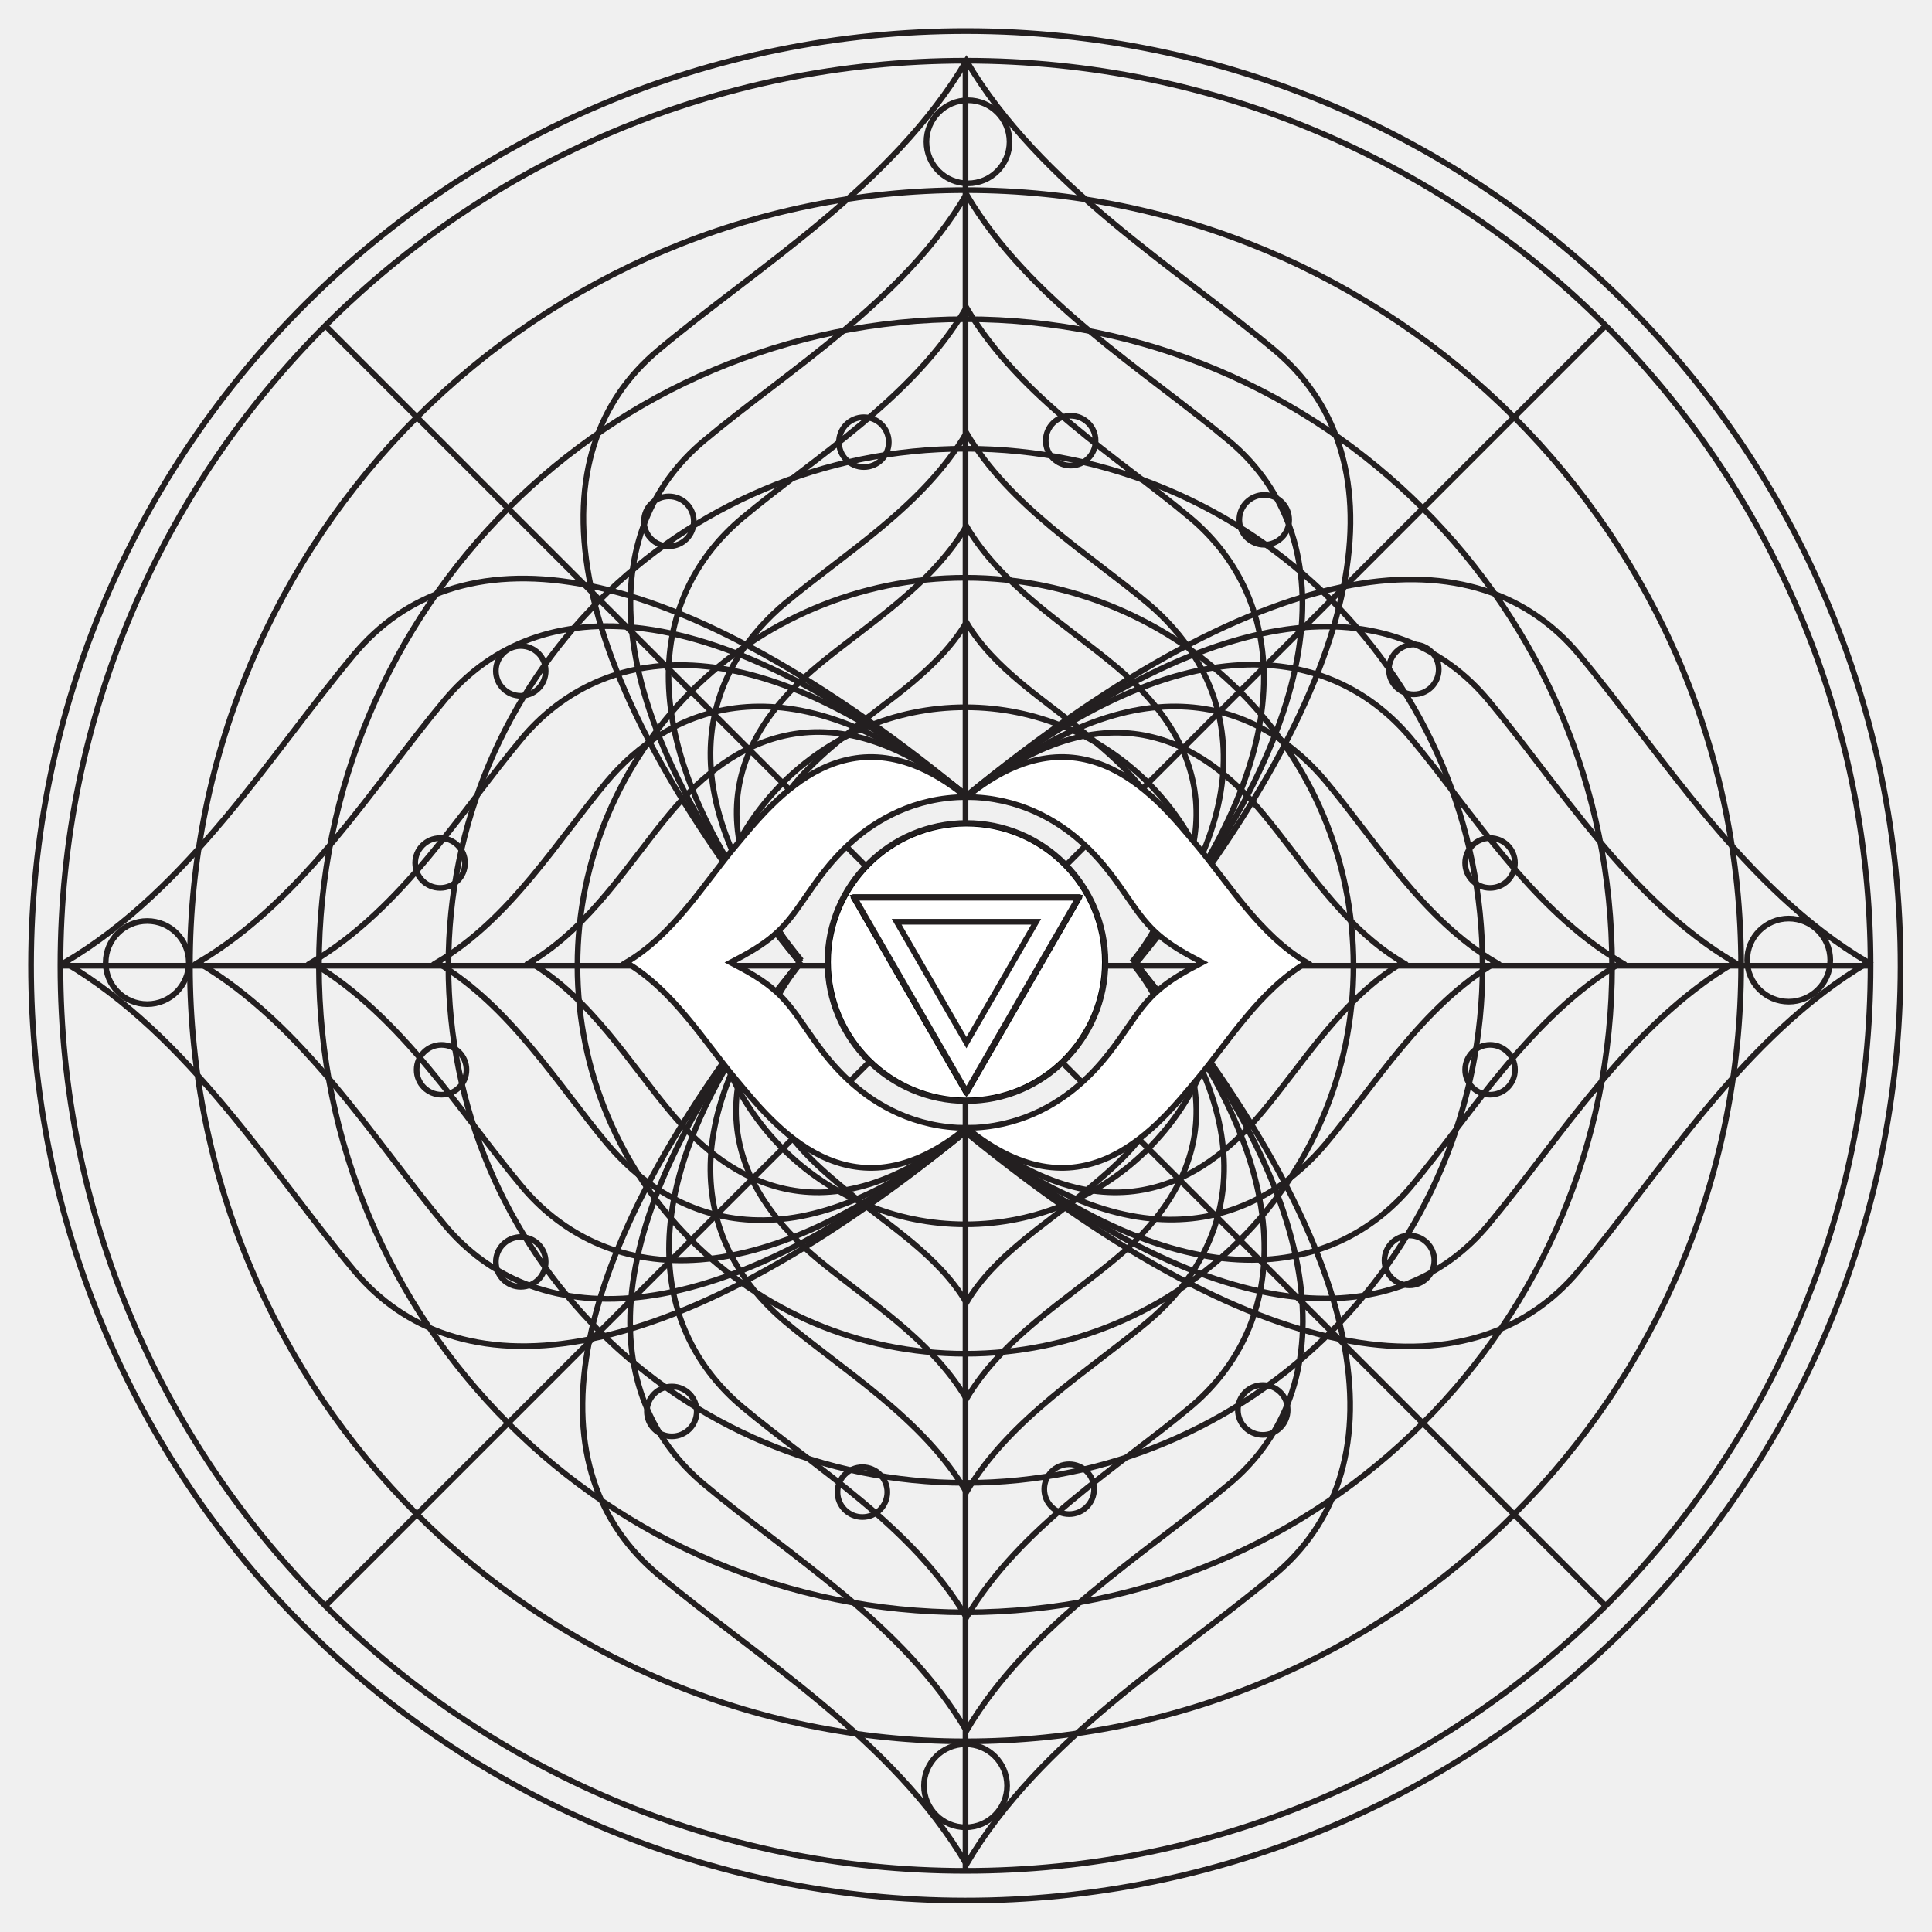
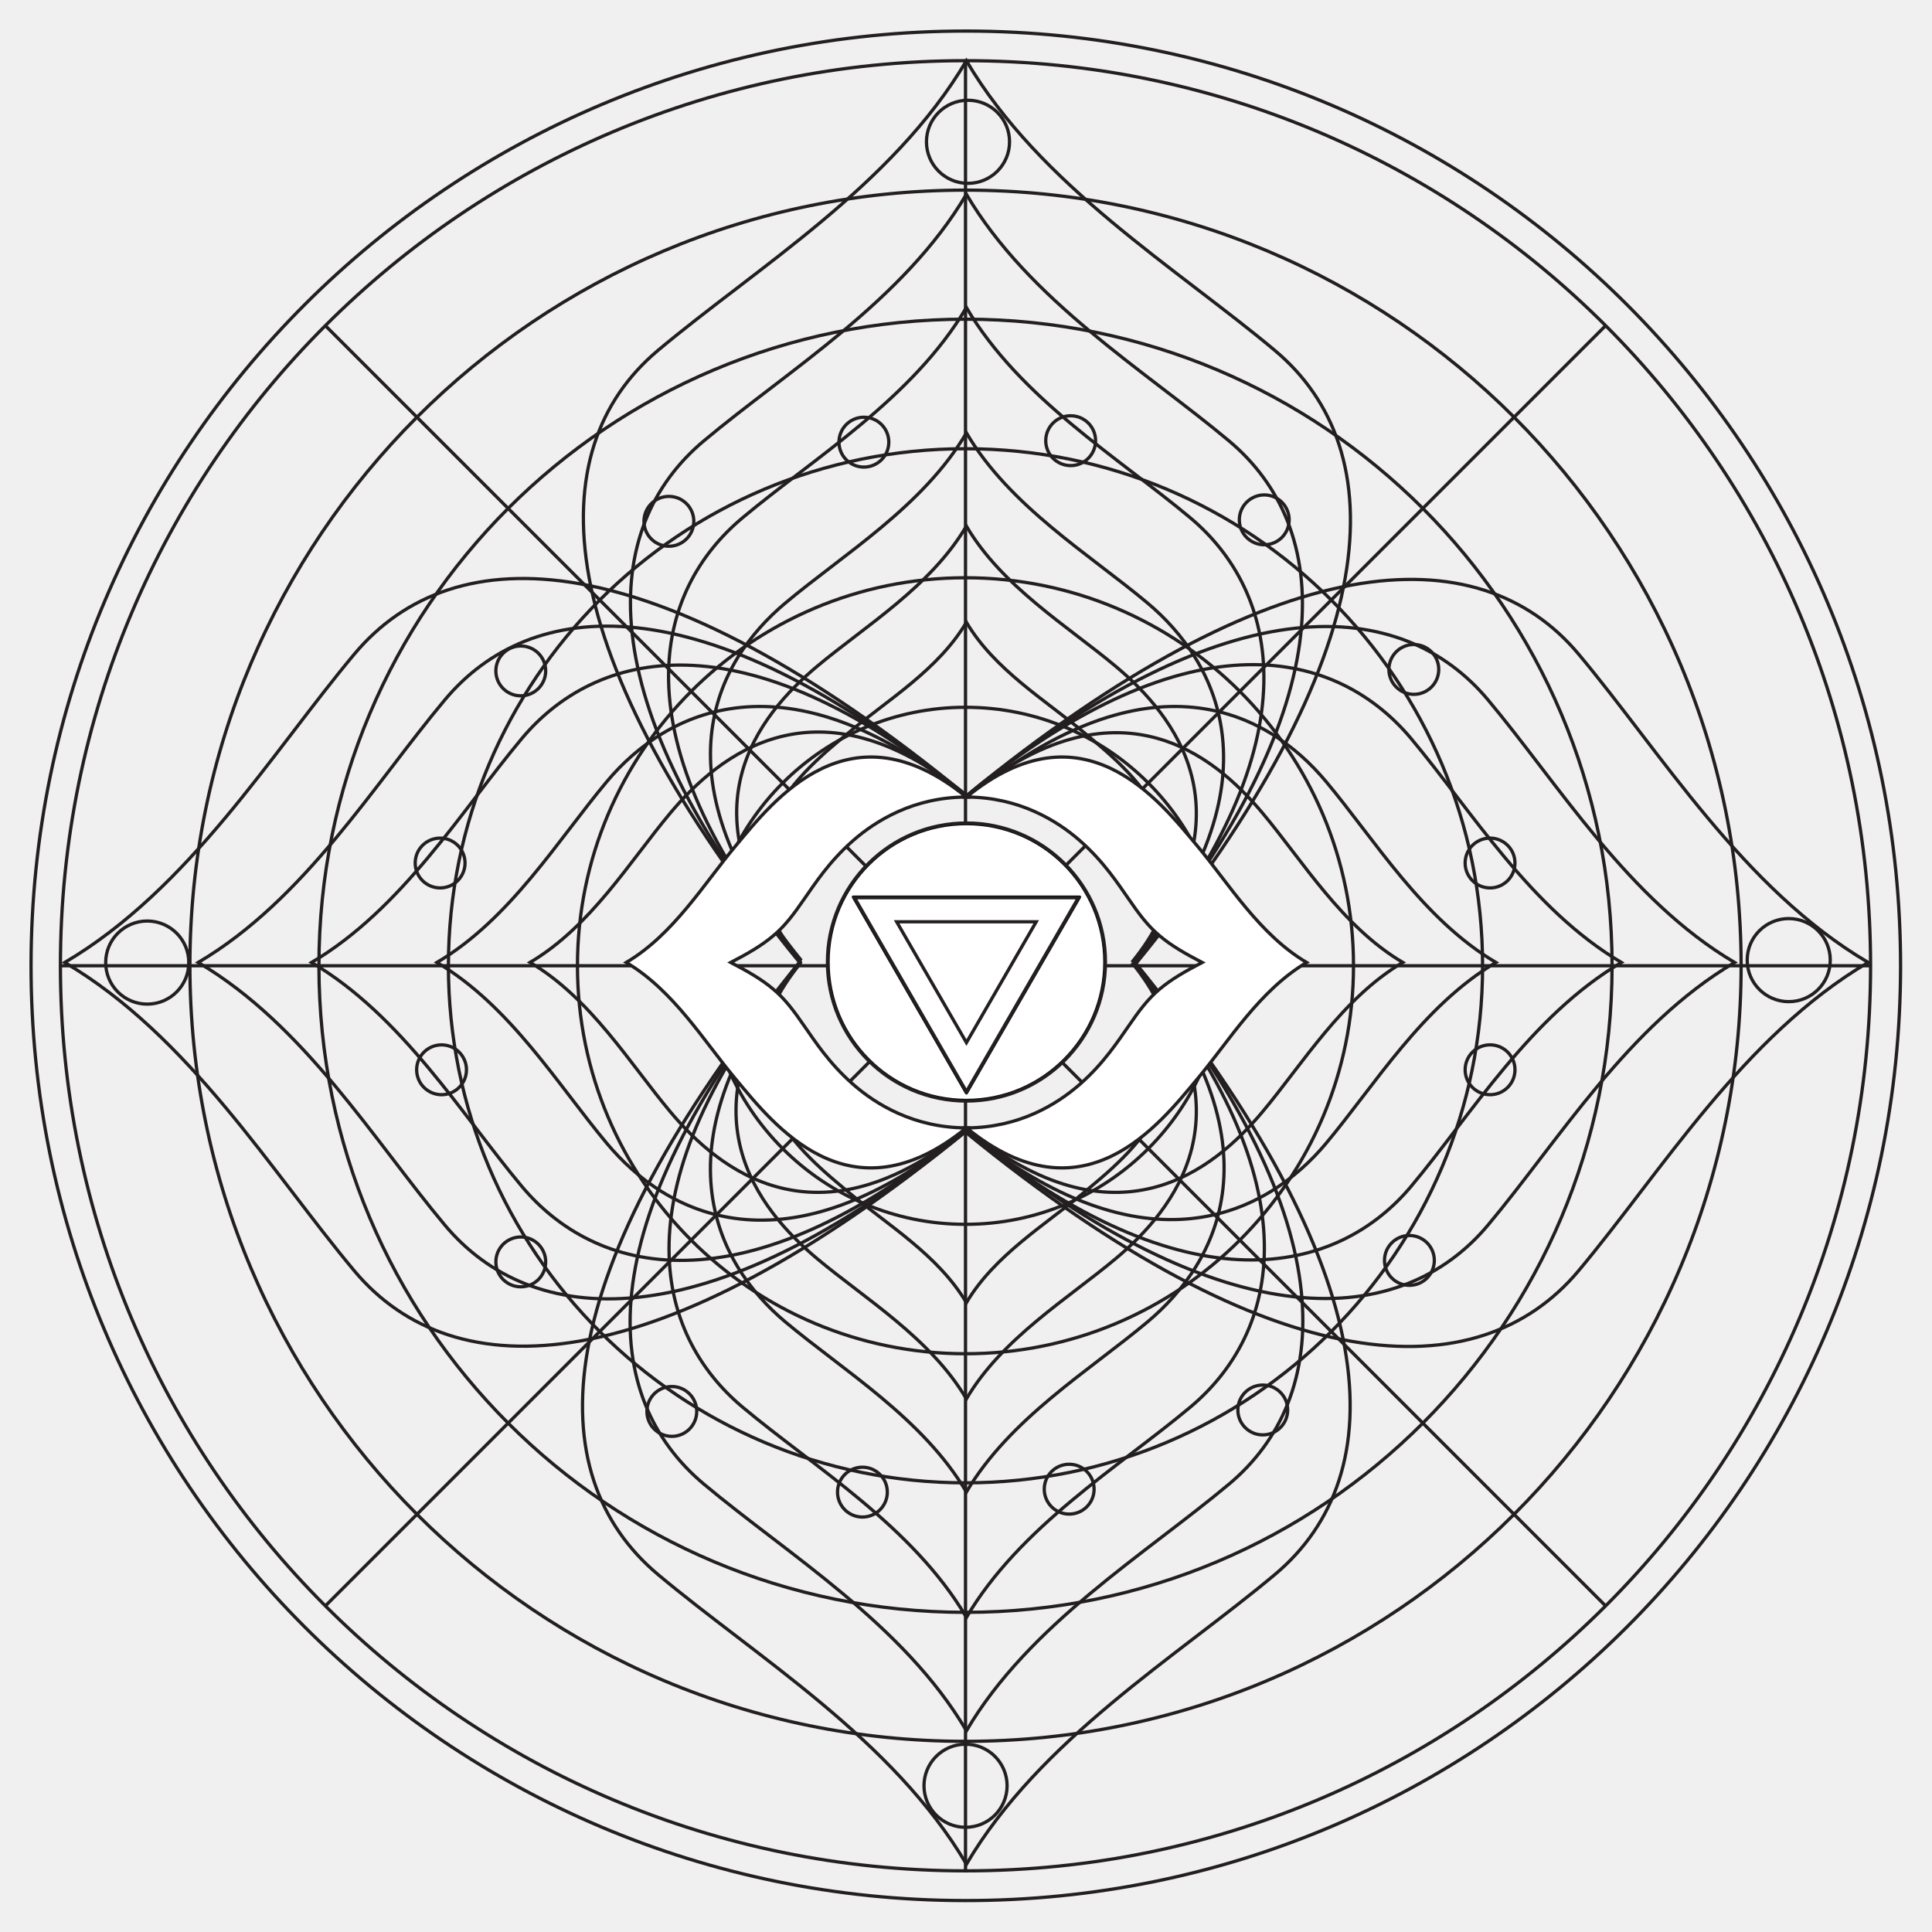
<svg xmlns="http://www.w3.org/2000/svg" width="100%" height="100%" viewBox="0 0 3544 3544" version="1.1" xml:space="preserve" style="fill-rule:evenodd;clip-rule:evenodd;stroke-miterlimit:10;">
  <g id="_6" transform="matrix(2.87895,0,0,2.87895,-1835.19,-888.392)">
    <g transform="matrix(-0.00478044,4.16666,-4.16666,-0.00478044,3218.28,-2405.69)">
-       <path d="M799.656,327.847C720.644,327.849 656.714,391.777 656.715,470.789C656.716,549.804 720.644,613.735 799.656,613.734C878.668,613.733 942.599,549.805 942.601,470.793C942.6,391.781 878.672,327.846 799.656,327.847Z" style="fill:none;fill-rule:nonzero;stroke:rgb(35,31,32);stroke-width:0.87px;" />
+       <path d="M799.656,327.847C720.644,327.849 656.714,391.777 656.715,470.789C656.716,549.804 720.644,613.735 799.656,613.734C878.668,613.733 942.599,549.805 942.601,470.793C942.6,391.781 878.672,327.846 799.656,327.847Z" style="fill:none;fill-rule:nonzero;stroke:rgb(35,31,32);stroke-width:0.5px;" />
    </g>
    <g transform="matrix(0,4.16667,-4.16667,0,3214.23,-2407.78)">
-       <path d="M799.609,332.379C723.109,332.379 661.207,394.282 661.207,470.782C661.207,547.282 723.109,609.188 799.609,609.188C876.109,609.188 938.016,547.282 938.016,470.782C938.016,394.282 876.109,332.379 799.609,332.379Z" style="fill:none;fill-rule:nonzero;stroke:rgb(35,31,32);stroke-width:0.87px;" />
+       <path d="M799.609,332.379C723.109,332.379 661.207,394.282 661.207,470.782C661.207,547.282 723.109,609.188 799.609,609.188C876.109,609.188 938.016,547.282 938.016,470.782C938.016,394.282 876.109,332.379 799.609,332.379Z" style="fill:none;fill-rule:nonzero;stroke:rgb(35,31,32);stroke-width:0.5px;" />
    </g>
    <g transform="matrix(-4.16667,0,0,-4.16667,4584.37,2885.51)">
-       <path d="M799.614,352.176C865.165,352.176 918.219,405.223 918.219,470.782C918.219,536.336 865.172,589.387 799.614,589.387C734.055,589.387 681.008,536.336 681.008,470.782C681.008,405.223 734.055,352.176 799.614,352.176Z" style="fill:none;fill-rule:nonzero;stroke:rgb(35,31,32);stroke-width:0.87px;" />
+       <path d="M799.614,352.176C865.165,352.176 918.219,405.223 918.219,470.782C918.219,536.336 865.172,589.387 799.614,589.387C734.055,589.387 681.008,536.336 681.008,470.782C681.008,405.223 734.055,352.176 799.614,352.176Z" style="fill:none;fill-rule:nonzero;stroke:rgb(35,31,32);stroke-width:0.5px;" />
    </g>
    <g transform="matrix(0,4.16667,-4.16667,0,3214.23,-2407.78)">
-       <path d="M799.609,371.91C744.937,371.91 700.738,416.105 700.738,470.781C700.738,525.456 744.937,569.656 799.609,569.656C854.285,569.656 898.484,525.456 898.484,470.781C898.484,416.105 854.285,371.91 799.609,371.91Z" style="fill:none;fill-rule:nonzero;stroke:rgb(35,31,32);stroke-width:0.87px;" />
+       <path d="M799.609,371.91C744.937,371.91 700.738,416.105 700.738,470.781C700.738,525.456 744.937,569.656 799.609,569.656C854.285,569.656 898.484,525.456 898.484,470.781C898.484,416.105 854.285,371.91 799.609,371.91Z" style="fill:none;fill-rule:nonzero;stroke:rgb(35,31,32);stroke-width:0.5px;" />
    </g>
    <g transform="matrix(-4.16667,0,0,-4.16667,4584.35,2885.56)">
-       <path d="M799.61,391.719C843.336,391.719 878.684,427.058 878.684,470.785C878.684,514.508 843.336,549.855 799.61,549.855C755.887,549.855 720.539,514.508 720.539,470.785C720.539,427.058 755.887,391.719 799.61,391.719Z" style="fill:none;fill-rule:nonzero;stroke:rgb(35,31,32);stroke-width:0.87px;" />
+       <path d="M799.61,391.719C843.336,391.719 878.684,427.058 878.684,470.785C878.684,514.508 843.336,549.855 799.61,549.855C755.887,549.855 720.539,514.508 720.539,470.785C720.539,427.058 755.887,391.719 799.61,391.719Z" style="fill:none;fill-rule:nonzero;stroke:rgb(35,31,32);stroke-width:0.5px;" />
    </g>
    <g transform="matrix(0,4.16667,-4.16667,0,3214.21,-2407.78)">
-       <ellipse cx="799.609" cy="470.781" rx="59.332" ry="59.336" style="fill:none;stroke:rgb(35,31,32);stroke-width:0.87px;" />
+       <ellipse cx="799.609" cy="470.781" rx="59.332" ry="59.336" style="fill:none;stroke:rgb(35,31,32);stroke-width:0.5px;" />
    </g>
    <g transform="matrix(-4.16667,0,0,-4.16667,4584.35,2885.59)">
-       <ellipse cx="799.612" cy="470.791" rx="39.533" ry="39.533" style="fill:none;stroke:rgb(35,31,32);stroke-width:0.87px;" />
+       <ellipse cx="799.612" cy="470.791" rx="39.533" ry="39.533" style="fill:none;stroke:rgb(35,31,32);stroke-width:0.5px;" />
    </g>
    <g transform="matrix(0,4.16667,-4.16667,0,3214.24,-2407.79)">
-       <ellipse cx="799.613" cy="470.783" rx="19.799" ry="19.801" style="fill:none;stroke:rgb(35,31,32);stroke-width:0.87px;" />
+       <ellipse cx="799.613" cy="470.783" rx="19.799" ry="19.801" style="fill:none;stroke:rgb(35,31,32);stroke-width:0.5px;" />
    </g>
    <g transform="matrix(0,4.16667,-4.16667,0,3502.58,-2119.45)">
-       <path d="M730.41,539.985L868.817,539.985" style="fill:none;fill-rule:nonzero;stroke:rgb(35,31,32);stroke-width:0.87px;" />
+       <path d="M730.41,539.985L868.817,539.985" style="fill:none;fill-rule:nonzero;stroke:rgb(35,31,32);stroke-width:0.5px;" />
    </g>
    <g transform="matrix(2.94616,2.9464,-2.9464,2.94616,487.847,-2903.49)">
-       <path d="M779.344,519.711L917.734,519.711" style="fill:none;fill-rule:nonzero;stroke:rgb(35,31,32);stroke-width:0.87px;" />
+       <path d="M779.344,519.711L917.734,519.711" style="fill:none;fill-rule:nonzero;stroke:rgb(35,31,32);stroke-width:0.5px;" />
    </g>
    <g transform="matrix(4.16667,0,0,-4.16667,-2079.08,2885.51)">
-       <path d="M799.613,470.781L938.016,470.781" style="fill:none;fill-rule:nonzero;stroke:rgb(35,31,32);stroke-width:0.87px;" />
+       <path d="M799.613,470.781L938.016,470.781" style="fill:none;fill-rule:nonzero;stroke:rgb(35,31,32);stroke-width:0.5px;" />
    </g>
    <g transform="matrix(2.94629,-2.94626,2.94626,2.94629,-2286.44,1977.17)">
-       <path d="M779.348,421.855L917.73,421.855" style="fill:none;fill-rule:nonzero;stroke:rgb(35,31,32);stroke-width:0.87px;" />
+       <path d="M779.348,421.855L917.73,421.855" style="fill:none;fill-rule:nonzero;stroke:rgb(35,31,32);stroke-width:0.5px;" />
    </g>
    <g transform="matrix(0,-4.16667,4.16667,0,-420.607,3967.3)">
-       <path d="M730.412,401.58L868.814,401.58" style="fill:none;fill-rule:nonzero;stroke:rgb(35,31,32);stroke-width:0.87px;" />
+       <path d="M730.412,401.58L868.814,401.58" style="fill:none;fill-rule:nonzero;stroke:rgb(35,31,32);stroke-width:0.5px;" />
    </g>
    <g transform="matrix(-2.9464,-2.94616,2.94616,-2.9464,2017.73,4174.65)">
-       <path d="M681.49,421.855L819.877,421.855" style="fill:none;fill-rule:nonzero;stroke:rgb(35,31,32);stroke-width:0.87px;" />
+       <path d="M681.49,421.855L819.877,421.855" style="fill:none;fill-rule:nonzero;stroke:rgb(35,31,32);stroke-width:0.5px;" />
    </g>
    <g transform="matrix(-4.16667,0,0,-4.16667,4007.67,2885.51)">
-       <path d="M661.207,470.781L799.613,470.781" style="fill:none;fill-rule:nonzero;stroke:rgb(35,31,32);stroke-width:0.87px;" />
+       <path d="M661.207,470.781L799.613,470.781" style="fill:none;fill-rule:nonzero;stroke:rgb(35,31,32);stroke-width:0.5px;" />
    </g>
    <g transform="matrix(-2.94626,2.94629,-2.94629,-2.94626,4791.7,447.268)">
-       <path d="M681.486,519.711L819.881,519.711" style="fill:none;fill-rule:nonzero;stroke:rgb(35,31,32);stroke-width:0.87px;" />
+       <path d="M681.486,519.711L819.881,519.711" style="fill:none;fill-rule:nonzero;stroke:rgb(35,31,32);stroke-width:0.5px;" />
    </g>
    <g transform="matrix(0,4.16667,-4.16667,0,3311.07,-2882.26)">
-       <circle cx="868.17" cy="425.467" r="3.811" style="fill:none;stroke:rgb(35,31,32);stroke-width:0.87px;" />
+       <circle cx="868.17" cy="425.467" r="3.811" style="fill:none;stroke:rgb(35,31,32);stroke-width:0.5px;" />
    </g>
    <g transform="matrix(0,4.16667,-4.16667,0,3482.99,-2807.48)">
-       <ellipse cx="879.826" cy="455.071" rx="3.809" ry="3.81" style="fill:none;stroke:rgb(35,31,32);stroke-width:0.87px;" />
+       <ellipse cx="879.826" cy="455.071" rx="3.809" ry="3.81" style="fill:none;stroke:rgb(35,31,32);stroke-width:0.5px;" />
    </g>
    <g transform="matrix(0,4.16667,-4.16667,0,3120.45,-2882.26)">
-       <circle cx="845.295" cy="402.591" r="3.811" style="fill:none;stroke:rgb(35,31,32);stroke-width:0.87px;" />
+       <circle cx="845.295" cy="402.591" r="3.811" style="fill:none;stroke:rgb(35,31,32);stroke-width:0.5px;" />
    </g>
    <g transform="matrix(0,4.16667,-4.16667,0,2946.67,-2809.36)">
-       <circle cx="815.694" cy="390.487" r="3.811" style="fill:none;stroke:rgb(35,31,32);stroke-width:0.87px;" />
+       <circle cx="815.694" cy="390.487" r="3.811" style="fill:none;stroke:rgb(35,31,32);stroke-width:0.5px;" />
    </g>
    <g transform="matrix(0,4.16667,-4.16667,0,2815.86,-2676.67)">
-       <circle cx="784.073" cy="390.712" r="3.811" style="fill:none;stroke:rgb(35,31,32);stroke-width:0.87px;" />
+       <circle cx="784.073" cy="390.712" r="3.811" style="fill:none;stroke:rgb(35,31,32);stroke-width:0.5px;" />
    </g>
    <g transform="matrix(0,4.16667,-4.16667,0,2742.05,-2501.97)">
-       <circle cx="754.251" cy="402.818" r="3.811" style="fill:none;stroke:rgb(35,31,32);stroke-width:0.87px;" />
+       <circle cx="754.251" cy="402.818" r="3.811" style="fill:none;stroke:rgb(35,31,32);stroke-width:0.5px;" />
    </g>
    <g transform="matrix(0,4.16667,-4.16667,0,2742.99,-2312.29)">
-       <circle cx="731.604" cy="425.693" r="3.81" style="fill:none;stroke:rgb(35,31,32);stroke-width:0.87px;" />
+       <circle cx="731.604" cy="425.693" r="3.81" style="fill:none;stroke:rgb(35,31,32);stroke-width:0.5px;" />
    </g>
    <g transform="matrix(0,4.16667,-4.16667,0,2814.01,-2138.5)">
-       <ellipse cx="719.271" cy="455.071" rx="3.808" ry="3.811" style="fill:none;stroke:rgb(35,31,32);stroke-width:0.87px;" />
+       <ellipse cx="719.271" cy="455.071" rx="3.808" ry="3.811" style="fill:none;stroke:rgb(35,31,32);stroke-width:0.5px;" />
    </g>
    <g transform="matrix(0,4.16667,-4.16667,0,2946.67,-2007.67)">
-       <circle cx="719.491" cy="486.69" r="3.81" style="fill:none;stroke:rgb(35,31,32);stroke-width:0.87px;" />
+       <circle cx="719.491" cy="486.69" r="3.81" style="fill:none;stroke:rgb(35,31,32);stroke-width:0.5px;" />
    </g>
    <g transform="matrix(0,4.16667,-4.16667,0,3119.56,-1935.73)">
-       <circle cx="731.603" cy="516.068" r="3.81" style="fill:none;stroke:rgb(35,31,32);stroke-width:0.87px;" />
+       <circle cx="731.603" cy="516.068" r="3.81" style="fill:none;stroke:rgb(35,31,32);stroke-width:0.5px;" />
    </g>
    <g transform="matrix(0,4.16667,-4.16667,0,3311.08,-1936.69)">
-       <circle cx="754.701" cy="538.936" r="3.81" style="fill:none;stroke:rgb(35,31,32);stroke-width:0.87px;" />
+       <circle cx="754.701" cy="538.936" r="3.81" style="fill:none;stroke:rgb(35,31,32);stroke-width:0.5px;" />
    </g>
    <g transform="matrix(0,4.16667,-4.16667,0,3483.92,-2006.73)">
-       <ellipse cx="783.848" cy="551.271" rx="3.811" ry="3.808" style="fill:none;stroke:rgb(35,31,32);stroke-width:0.87px;" />
+       <ellipse cx="783.848" cy="551.271" rx="3.811" ry="3.808" style="fill:none;stroke:rgb(35,31,32);stroke-width:0.5px;" />
    </g>
    <g transform="matrix(0,4.16667,-4.16667,0,3613.79,-2140.35)">
-       <circle cx="815.467" cy="550.823" r="3.811" style="fill:none;stroke:rgb(35,31,32);stroke-width:0.87px;" />
+       <circle cx="815.467" cy="550.823" r="3.811" style="fill:none;stroke:rgb(35,31,32);stroke-width:0.5px;" />
    </g>
    <g transform="matrix(0,4.16667,-4.16667,0,3686.67,-2314.17)">
-       <ellipse cx="845.071" cy="538.709" rx="3.811" ry="3.809" style="fill:none;stroke:rgb(35,31,32);stroke-width:0.87px;" />
+       <ellipse cx="845.071" cy="538.709" rx="3.811" ry="3.809" style="fill:none;stroke:rgb(35,31,32);stroke-width:0.5px;" />
    </g>
    <g transform="matrix(0,4.16667,-4.16667,0,3684.82,-2502.89)">
-       <circle cx="867.495" cy="515.842" r="3.81" style="fill:none;stroke:rgb(35,31,32);stroke-width:0.87px;" />
+       <circle cx="867.495" cy="515.842" r="3.81" style="fill:none;stroke:rgb(35,31,32);stroke-width:0.5px;" />
    </g>
    <g transform="matrix(0,4.16667,-4.16667,0,3614.74,-2675.74)">
-       <circle cx="879.826" cy="486.689" r="3.811" style="fill:none;stroke:rgb(35,31,32);stroke-width:0.87px;" />
+       <circle cx="879.826" cy="486.689" r="3.811" style="fill:none;stroke:rgb(35,31,32);stroke-width:0.5px;" />
    </g>
    <g transform="matrix(0,4.16667,-4.16667,0,2690.83,-2934.38)">
-       <circle cx="799.995" cy="344.784" r="6.353" style="fill:none;stroke:rgb(35,31,32);stroke-width:0.87px;" />
+       <circle cx="799.995" cy="344.784" r="6.353" style="fill:none;stroke:rgb(35,31,32);stroke-width:0.5px;" />
    </g>
    <g transform="matrix(0,4.16667,-4.16667,0,2690.83,-1888.45)">
-       <circle cx="674.483" cy="470.295" r="6.354" style="fill:none;stroke:rgb(35,31,32);stroke-width:0.87px;" />
+       <circle cx="674.483" cy="470.295" r="6.354" style="fill:none;stroke:rgb(35,31,32);stroke-width:0.5px;" />
    </g>
    <g transform="matrix(0,4.16667,-4.16667,0,3735.17,-2935.92)">
-       <ellipse cx="925.5" cy="469.92" rx="6.353" ry="6.352" style="fill:none;stroke:rgb(35,31,32);stroke-width:0.87px;" />
+       <ellipse cx="925.5" cy="469.92" rx="6.353" ry="6.352" style="fill:none;stroke:rgb(35,31,32);stroke-width:0.5px;" />
    </g>
    <g transform="matrix(0,4.16667,-4.16667,0,3736.73,-1885.35)">
-       <ellipse cx="799.62" cy="596.176" rx="6.351" ry="6.354" style="fill:none;stroke:rgb(35,31,32);stroke-width:0.87px;" />
+       <ellipse cx="799.62" cy="596.176" rx="6.351" ry="6.354" style="fill:none;stroke:rgb(35,31,32);stroke-width:0.5px;" />
    </g>
    <g transform="matrix(-3.74676,1.82288,-1.82288,-3.74676,5059.5,1020.08)">
-       <path d="M788.374,409.806C767.434,419.488 776.011,436.629 779.676,444.827C782.718,451.629 787.702,459.297 788.374,467.638C795.342,463.014 804.465,462.2 811.687,460.401C820.4,458.225 839.183,454.387 833.873,431.942" style="fill:none;fill-rule:nonzero;stroke:rgb(35,31,32);stroke-width:0.87px;" />
+       <path d="M788.374,409.806C767.434,419.488 776.011,436.629 779.676,444.827C782.718,451.629 787.702,459.297 788.374,467.638C795.342,463.014 804.465,462.2 811.687,460.401C820.4,458.225 839.183,454.387 833.873,431.942" style="fill:none;fill-rule:nonzero;stroke:rgb(35,31,32);stroke-width:0.5px;" />
    </g>
    <g transform="matrix(3.74682,1.82276,-1.82276,3.74682,-838.659,-2287.04)">
-       <path d="M811.122,461.854C832.062,471.536 823.484,488.676 819.819,496.875C816.773,503.669 811.795,511.348 811.122,519.69C804.155,515.065 795.03,514.247 787.808,512.448C779.094,510.27 760.312,506.432 765.622,483.989" style="fill:none;fill-rule:nonzero;stroke:rgb(35,31,32);stroke-width:0.87px;" />
+       <path d="M811.122,461.854C832.062,471.536 823.484,488.676 819.819,496.875C816.773,503.669 811.795,511.348 811.122,519.69C804.155,515.065 795.03,514.247 787.808,512.448C779.094,510.27 760.312,506.432 765.622,483.989" style="fill:none;fill-rule:nonzero;stroke:rgb(35,31,32);stroke-width:0.5px;" />
    </g>
    <g transform="matrix(-3.89316,1.48474,-1.48474,-3.89316,5015.63,1296.19)">
-       <path d="M787.916,396.686C762.262,411.426 768.608,429.842 774.229,439.9C778.882,448.241 786.125,457.48 787.916,468.063C796.3,461.36 807.851,459.289 816.877,456.165C827.771,452.396 844.671,442.997 835.346,414.917" style="fill:none;fill-rule:nonzero;stroke:rgb(35,31,32);stroke-width:0.87px;" />
+       <path d="M787.916,396.686C762.262,411.426 768.608,429.842 774.229,439.9C778.882,448.241 786.125,457.48 787.916,468.063C796.3,461.36 807.851,459.289 816.877,456.165C827.771,452.396 844.671,442.997 835.346,414.917" style="fill:none;fill-rule:nonzero;stroke:rgb(35,31,32);stroke-width:0.5px;" />
    </g>
    <g transform="matrix(3.89377,1.48312,-1.48312,3.89377,-1113.9,-2086.28)">
-       <path d="M811.627,463.358C837.275,478.109 830.951,496.599 825.325,506.654C820.669,514.994 813.423,524.23 811.627,534.812C803.246,528.106 791.696,526.03 782.671,522.901C771.779,519.129 754.663,509.575 764.004,481.498" style="fill:none;fill-rule:nonzero;stroke:rgb(35,31,32);stroke-width:0.87px;" />
+       <path d="M811.627,463.358C837.275,478.109 830.951,496.599 825.325,506.654C820.669,514.994 813.423,524.23 811.627,534.812C803.246,528.106 791.696,526.03 782.671,522.901C771.779,519.129 754.663,509.575 764.004,481.498" style="fill:none;fill-rule:nonzero;stroke:rgb(35,31,32);stroke-width:0.5px;" />
    </g>
    <g transform="matrix(-3.97443,1.25099,-1.25099,-3.97443,4970.86,1461.57)">
-       <path d="M787.864,383.546C757.857,403.247 761.73,423.779 769.26,435.56C775.495,445.324 784.929,455.996 787.864,468.685C797.534,459.964 811.378,456.626 822.084,452.187C835.002,446.842 849.483,432.66 836.167,399.323" style="fill:none;fill-rule:nonzero;stroke:rgb(35,31,32);stroke-width:0.87px;" />
+       <path d="M787.864,383.546C757.857,403.247 761.73,423.779 769.26,435.56C775.495,445.324 784.929,455.996 787.864,468.685C797.534,459.964 811.378,456.626 822.084,452.187C835.002,446.842 849.483,432.66 836.167,399.323" style="fill:none;fill-rule:nonzero;stroke:rgb(35,31,32);stroke-width:0.5px;" />
    </g>
    <g transform="matrix(3.97097,1.26196,-1.26196,3.97097,-1278.06,-1947.26)">
-       <path d="M812.045,464.556C842.11,484.173 838.055,504.443 830.559,516.244C824.351,526.025 814.946,536.727 812.045,549.421C802.353,540.729 788.497,537.419 777.781,533.016C764.846,527.708 750.177,513.097 763.404,479.731" style="fill:none;fill-rule:nonzero;stroke:rgb(35,31,32);stroke-width:0.87px;" />
+       <path d="M812.045,464.556C842.11,484.173 838.055,504.443 830.559,516.244C824.351,526.025 814.946,536.727 812.045,549.421C802.353,540.729 788.497,537.419 777.781,533.016C764.846,527.708 750.177,513.097 763.404,479.731" style="fill:none;fill-rule:nonzero;stroke:rgb(35,31,32);stroke-width:0.5px;" />
    </g>
    <g transform="matrix(-4.03646,1.03349,-1.03349,-4.03646,4915.35,1583.78)">
-       <path d="M787.205,365.307C751.455,391.65 751.915,415.227 762,429.273C770.362,440.914 782.726,453.463 787.205,468.932C798.563,457.517 815.436,452.454 828.363,446.264C843.965,438.796 855.615,419.025 836.933,378.745" style="fill:none;fill-rule:nonzero;stroke:rgb(35,31,32);stroke-width:0.87px;" />
+       <path d="M787.205,365.307C751.455,391.65 751.915,415.227 762,429.273C770.362,440.914 782.726,453.463 787.205,468.932C798.563,457.517 815.436,452.454 828.363,446.264C843.965,438.796 855.615,419.025 836.933,378.745" style="fill:none;fill-rule:nonzero;stroke:rgb(35,31,32);stroke-width:0.5px;" />
    </g>
    <g transform="matrix(4.03394,1.04327,-1.04327,4.03394,-1429.93,-1803.04)">
-       <path d="M812.265,465.655C848.074,491.912 847.427,515.074 837.375,529.141C829.04,540.798 816.707,553.377 812.265,568.857C800.876,557.471 783.99,552.449 771.053,546.293C755.432,538.857 743.811,518.869 762.402,478.551" style="fill:none;fill-rule:nonzero;stroke:rgb(35,31,32);stroke-width:0.87px;" />
+       <path d="M812.265,465.655C848.074,491.912 847.427,515.074 837.375,529.141C829.04,540.798 816.707,553.377 812.265,568.857C800.876,557.471 783.99,552.449 771.053,546.293C755.432,538.857 743.811,518.869 762.402,478.551" style="fill:none;fill-rule:nonzero;stroke:rgb(35,31,32);stroke-width:0.5px;" />
    </g>
    <g transform="matrix(-4.07031,0.890884,-0.890884,-4.07031,4875.21,1639.56)">
-       <path d="M787.234,348.676C746.423,381.034 743.648,407.39 756.051,423.44C766.332,436.739 781.341,450.941 787.234,468.889C800.082,455.043 819.654,448.418 834.548,440.621C852.521,431.22 860.915,406.369 837.356,359.921" style="fill:none;fill-rule:nonzero;stroke:rgb(35,31,32);stroke-width:0.87px;" />
+       <path d="M787.234,348.676C746.423,381.034 743.648,407.39 756.051,423.44C766.332,436.739 781.341,450.941 787.234,468.889C800.082,455.043 819.654,448.418 834.548,440.621C852.521,431.22 860.915,406.369 837.356,359.921" style="fill:none;fill-rule:nonzero;stroke:rgb(35,31,32);stroke-width:0.5px;" />
    </g>
    <g transform="matrix(4.06924,0.895778,-0.895778,4.06924,-1527.23,-1702.53)">
-       <path d="M812.372,466.199C853.218,498.506 855.882,524.838 843.5,540.902C833.235,554.213 818.242,568.433 812.372,586.393C799.507,572.557 779.927,565.956 765.023,558.178C747.039,548.798 738.514,524.171 762.023,477.703" style="fill:none;fill-rule:nonzero;stroke:rgb(35,31,32);stroke-width:0.87px;" />
+       <path d="M812.372,466.199C853.218,498.506 855.882,524.838 843.5,540.902C833.235,554.213 818.242,568.433 812.372,586.393C799.507,572.557 779.927,565.956 765.023,558.178C747.039,548.798 738.514,524.171 762.023,477.703" style="fill:none;fill-rule:nonzero;stroke:rgb(35,31,32);stroke-width:0.5px;" />
    </g>
    <g transform="matrix(-4.09472,0.770972,-0.770972,-4.09472,4837.44,1661.74)">
-       <path d="M786.992,328.776C740.221,368.142 733.727,398.539 748.841,416.938C761.361,432.186 779.463,448.331 786.992,469.189C801.59,452.497 824.319,444.048 841.532,434.391C862.293,422.738 866.838,392.121 837.585,338.441" style="fill:none;fill-rule:nonzero;stroke:rgb(35,31,32);stroke-width:0.87px;" />
+       <path d="M786.992,328.776C740.221,368.142 733.727,398.539 748.841,416.938C761.361,432.186 779.463,448.331 786.992,469.189C801.59,452.497 824.319,444.048 841.532,434.391C862.293,422.738 866.838,392.121 837.585,338.441" style="fill:none;fill-rule:nonzero;stroke:rgb(35,31,32);stroke-width:0.5px;" />
    </g>
    <g transform="matrix(4.09528,0.768,-0.768,4.09528,-1607.82,-1613.38)">
-       <path d="M812.453,466.797C859.192,506.197 865.761,536.378 850.641,554.765C838.11,570.004 819.997,586.138 812.453,606.988C797.867,590.288 775.142,581.813 757.937,572.15C737.185,560.482 732.345,530.394 761.632,476.737" style="fill:none;fill-rule:nonzero;stroke:rgb(35,31,32);stroke-width:0.87px;" />
+       <path d="M812.453,466.797C859.192,506.197 865.761,536.378 850.641,554.765C838.11,570.004 819.997,586.138 812.453,606.988C797.867,590.288 775.142,581.813 757.937,572.15C737.185,560.482 732.345,530.394 761.632,476.737" style="fill:none;fill-rule:nonzero;stroke:rgb(35,31,32);stroke-width:0.5px;" />
    </g>
    <g transform="matrix(-1.48453,-3.89323,3.89323,-1.48453,798.169,4863.69)">
-       <path d="M821.282,430.091C795.625,444.826 801.975,463.247 807.597,473.304C812.251,481.647 819.489,490.882 821.282,501.466C829.666,494.763 841.219,492.693 850.246,489.567C861.14,485.799 878.042,476.391 868.712,448.319" style="fill:none;fill-rule:nonzero;stroke:rgb(35,31,32);stroke-width:0.87px;" />
+       <path d="M821.282,430.091C795.625,444.826 801.975,463.247 807.597,473.304C812.251,481.647 819.489,490.882 821.282,501.466C829.666,494.763 841.219,492.693 850.246,489.567C861.14,485.799 878.042,476.391 868.712,448.319" style="fill:none;fill-rule:nonzero;stroke:rgb(35,31,32);stroke-width:0.5px;" />
    </g>
    <g transform="matrix(-1.48294,3.89384,-3.89384,-1.48294,4081.8,-1365.35)">
-       <path d="M778.334,429.956C803.987,444.706 797.657,463.197 792.033,473.256C787.374,481.593 780.133,490.829 778.334,501.408C769.955,494.705 758.401,492.627 749.377,489.501C738.483,485.725 721.372,476.169 730.71,448.093" style="fill:none;fill-rule:nonzero;stroke:rgb(35,31,32);stroke-width:0.87px;" />
+       <path d="M778.334,429.956C803.987,444.706 797.657,463.197 792.033,473.256C787.374,481.593 780.133,490.829 778.334,501.408C769.955,494.705 758.401,492.627 749.377,489.501C738.483,485.725 721.372,476.169 730.71,448.093" style="fill:none;fill-rule:nonzero;stroke:rgb(35,31,32);stroke-width:0.5px;" />
    </g>
    <g transform="matrix(-1.25096,-3.97445,3.97445,-1.25096,602.692,4850)">
-       <path d="M828.081,424.077C798.071,443.777 801.955,464.312 809.477,476.091C815.712,485.855 825.146,496.527 828.081,509.208C837.754,500.487 851.598,497.149 862.301,492.718C875.221,487.373 889.702,473.191 876.385,439.854" style="fill:none;fill-rule:nonzero;stroke:rgb(35,31,32);stroke-width:0.87px;" />
+       <path d="M828.081,424.077C798.071,443.777 801.955,464.312 809.477,476.091C815.712,485.855 825.146,496.527 828.081,509.208C837.754,500.487 851.598,497.149 862.301,492.718C875.221,487.373 889.702,473.191 876.385,439.854" style="fill:none;fill-rule:nonzero;stroke:rgb(35,31,32);stroke-width:0.5px;" />
    </g>
    <g transform="matrix(-1.26196,3.97097,-3.97097,-1.26196,3911.51,-1498.84)">
-       <path d="M771.428,424.375C801.489,443.993 797.434,464.262 789.938,476.064C783.729,485.844 774.326,496.547 771.428,509.24C761.732,500.549 747.878,497.246 737.16,492.836C724.225,487.527 709.556,472.917 722.783,439.551" style="fill:none;fill-rule:nonzero;stroke:rgb(35,31,32);stroke-width:0.87px;" />
+       <path d="M771.428,424.375C801.489,443.993 797.434,464.262 789.938,476.064C783.729,485.844 774.326,496.547 771.428,509.24C761.732,500.549 747.878,497.246 737.16,492.836C724.225,487.527 709.556,472.917 722.783,439.551" style="fill:none;fill-rule:nonzero;stroke:rgb(35,31,32);stroke-width:0.5px;" />
    </g>
    <g transform="matrix(-1.03349,-4.03646,4.03646,-1.03349,441.524,4837.44)">
-       <path d="M837.216,415.215C801.478,441.561 801.93,465.137 812.015,479.182C820.373,490.822 832.741,503.372 837.216,518.84C848.578,507.427 865.45,502.364 878.378,496.174C893.972,488.704 905.626,468.933 886.946,428.658" style="fill:none;fill-rule:nonzero;stroke:rgb(35,31,32);stroke-width:0.87px;" />
+       <path d="M837.216,415.215C801.478,441.561 801.93,465.137 812.015,479.182C820.373,490.822 832.741,503.372 837.216,518.84C848.578,507.427 865.45,502.364 878.378,496.174C893.972,488.704 905.626,468.933 886.946,428.658" style="fill:none;fill-rule:nonzero;stroke:rgb(35,31,32);stroke-width:0.5px;" />
    </g>
    <g transform="matrix(-1.04312,4.03398,-4.03398,-1.04312,3723.44,-1610.9)">
-       <path d="M761.991,415.552C797.799,441.81 797.151,464.972 787.098,479.039C778.767,490.695 766.429,503.274 761.991,518.753C750.602,507.367 733.717,502.343 720.775,496.188C705.162,488.75 693.536,468.767 712.127,428.446" style="fill:none;fill-rule:nonzero;stroke:rgb(35,31,32);stroke-width:0.87px;" />
+       <path d="M761.991,415.552C797.799,441.81 797.151,464.972 787.098,479.039C778.767,490.695 766.429,503.274 761.991,518.753C750.602,507.367 733.717,502.343 720.775,496.188C705.162,488.75 693.536,468.767 712.127,428.446" style="fill:none;fill-rule:nonzero;stroke:rgb(35,31,32);stroke-width:0.5px;" />
    </g>
    <g transform="matrix(-0.890877,-4.07031,4.07031,-0.890877,348.626,4835.28)">
-       <path d="M845.969,407.443C805.161,439.802 802.388,466.159 814.79,482.209C825.067,495.507 840.088,509.711 845.969,527.657C858.82,513.811 878.389,507.185 893.287,499.389C911.259,489.988 919.662,465.139 896.095,418.69" style="fill:none;fill-rule:nonzero;stroke:rgb(35,31,32);stroke-width:0.87px;" />
+       <path d="M845.969,407.443C805.161,439.802 802.388,466.159 814.79,482.209C825.067,495.507 840.088,509.711 845.969,527.657C858.82,513.811 878.389,507.185 893.287,499.389C911.259,489.988 919.662,465.139 896.095,418.69" style="fill:none;fill-rule:nonzero;stroke:rgb(35,31,32);stroke-width:0.5px;" />
    </g>
    <g transform="matrix(-0.895646,4.06927,-4.06927,-0.895646,3585.67,-1672.07)">
-       <path d="M753.567,407.424C794.416,439.731 797.076,466.064 784.693,482.128C774.431,495.438 759.426,509.66 753.567,527.617C740.7,513.782 721.123,507.179 706.216,499.401C688.232,490.02 679.709,465.402 703.219,418.926" style="fill:none;fill-rule:nonzero;stroke:rgb(35,31,32);stroke-width:0.87px;" />
+       <path d="M753.567,407.424C794.416,439.731 797.076,466.064 784.693,482.128C774.431,495.438 759.426,509.66 753.567,527.617C740.7,513.782 721.123,507.179 706.216,499.401C688.232,490.02 679.709,465.402 703.219,418.926" style="fill:none;fill-rule:nonzero;stroke:rgb(35,31,32);stroke-width:0.5px;" />
    </g>
    <g transform="matrix(-0.770988,-4.09471,4.09471,-0.770988,284.372,4841.25)">
-       <path d="M855.883,397.665C809.115,437.031 802.622,467.42 817.731,485.827C830.254,501.076 848.354,517.219 855.883,538.075C870.48,521.386 893.214,512.938 910.423,503.28C931.192,491.629 935.728,461.01 906.48,407.331" style="fill:none;fill-rule:nonzero;stroke:rgb(35,31,32);stroke-width:0.87px;" />
+       <path d="M855.883,397.665C809.115,437.031 802.622,467.42 817.731,485.827C830.254,501.076 848.354,517.219 855.883,538.075C870.48,521.386 893.214,512.938 910.423,503.28C931.192,491.629 935.728,461.01 906.48,407.331" style="fill:none;fill-rule:nonzero;stroke:rgb(35,31,32);stroke-width:0.5px;" />
    </g>
    <g transform="matrix(-0.767885,4.0953,-4.0953,-0.767885,3452.82,-1709.75)">
-       <path d="M743.464,397.799C790.206,437.199 796.771,467.381 781.654,485.767C769.118,501.006 751.008,517.139 743.464,537.989C728.878,521.289 706.15,512.813 688.949,503.15C668.186,491.484 663.355,461.393 692.644,407.737" style="fill:none;fill-rule:nonzero;stroke:rgb(35,31,32);stroke-width:0.87px;" />
+       <path d="M743.464,397.799C790.206,437.199 796.771,467.381 781.654,485.767C769.118,501.006 751.008,517.139 743.464,537.989C728.878,521.289 706.15,512.813 688.949,503.15C668.186,491.484 663.355,461.393 692.644,407.737" style="fill:none;fill-rule:nonzero;stroke:rgb(35,31,32);stroke-width:0.5px;" />
    </g>
    <g transform="matrix(4.16667,0,0,-4.16667,-2079.08,2880.78)">
-       <path d="M799.754,491.379C788.07,491.379 778.59,481.906 778.59,470.215C778.59,458.52 788.062,449.047 799.754,449.047C811.449,449.047 820.922,458.52 820.922,470.215C820.922,481.906 811.449,491.379 799.754,491.379ZM799.754,450.211L782.484,480.137L817.035,480.137L799.754,450.211Z" style="fill:white;fill-rule:nonzero;stroke:black;stroke-width:0.87px;stroke-linejoin:round;stroke-miterlimit:2;" />
+       <path d="M799.754,491.379C788.07,491.379 778.59,481.906 778.59,470.215C778.59,458.52 788.062,449.047 799.754,449.047C811.449,449.047 820.922,458.52 820.922,470.215C820.922,481.906 811.449,491.379 799.754,491.379ZM799.754,450.211L782.484,480.137L817.035,480.137L799.754,450.211Z" style="fill:white;fill-rule:nonzero;stroke:black;stroke-width:0.5px;stroke-linejoin:round;stroke-miterlimit:2;" />
    </g>
    <g transform="matrix(4.16667,0,0,-4.16667,-2079.08,2880.78)">
-       <path d="M799.754,448.957C788.031,448.957 778.5,458.492 778.5,470.215C778.5,481.938 788.031,491.469 799.754,491.469C811.477,491.469 821.012,481.93 821.012,470.215C821.012,458.5 811.477,448.957 799.754,448.957ZM816.871,480.047L799.754,450.399" style="fill:none;fill-rule:nonzero;stroke:rgb(35,31,32);stroke-width:0.87px;" />
+       <path d="M799.754,448.957C788.031,448.957 778.5,458.492 778.5,470.215C778.5,481.938 788.031,491.469 799.754,491.469C811.477,491.469 821.012,481.93 821.012,470.215C821.012,458.5 811.477,448.957 799.754,448.957ZM816.871,480.047L799.754,450.399" style="fill:none;fill-rule:nonzero;stroke:rgb(35,31,32);stroke-width:0.5px;" />
    </g>
    <g transform="matrix(4.16667,0,0,-4.16667,-2079.08,2922.36)">
-       <path d="M782.641,490.027L799.754,460.379L816.871,490.027L782.641,490.027Z" style="fill:white;fill-rule:nonzero;stroke:rgb(35,31,32);stroke-width:0.87px;" />
+       <path d="M782.641,490.027L799.754,460.379L816.871,490.027L782.641,490.027Z" style="fill:white;fill-rule:nonzero;stroke:rgb(35,31,32);stroke-width:0.5px;" />
    </g>
    <g transform="matrix(4.16667,0,0,-4.16667,-2079.08,2906.46)">
-       <path d="M799.754,464.055L810.426,482.535L789.082,482.535L799.754,464.055Z" style="fill:white;fill-rule:nonzero;stroke:rgb(35,31,32);stroke-width:0.87px;" />
+       <path d="M799.754,464.055L810.426,482.535L789.082,482.535L799.754,464.055Z" style="fill:white;fill-rule:nonzero;stroke:rgb(35,31,32);stroke-width:0.5px;" />
    </g>
    <g transform="matrix(4.16667,0,0,-4.16667,-2079.08,2881.33)">
-       <path d="M835.074,488.075C829.305,494.961 817.641,510.172 799.777,495.575C803.789,495.563 807.234,494.668 810.105,493.395C812.984,492.118 815.289,490.5 817.141,488.871C819,487.235 820.426,485.602 821.594,484.11C822.766,482.61 823.688,481.243 824.527,480.036C826.184,477.614 827.543,475.829 829.281,474.375C831.008,472.903 833.094,471.688 835.801,470.278C833.094,468.868 831.008,467.653 829.281,466.184C827.543,464.731 826.184,462.946 824.527,460.52C823.688,459.313 822.766,457.95 821.594,456.45C820.426,454.957 819,453.321 817.141,451.688C815.281,450.059 812.977,448.438 810.105,447.164C807.234,445.895 803.781,444.997 799.777,444.981C817.641,430.387 829.305,445.598 835.074,452.481C839.852,458.188 844.574,466.028 851.781,470.278C844.574,474.524 839.852,482.368 835.074,488.075Z" style="fill:white;fill-rule:nonzero;stroke:rgb(35,31,32);stroke-width:0.87px;" />
+       <path d="M835.074,488.075C829.305,494.961 817.641,510.172 799.777,495.575C803.789,495.563 807.234,494.668 810.105,493.395C812.984,492.118 815.289,490.5 817.141,488.871C819,487.235 820.426,485.602 821.594,484.11C822.766,482.61 823.688,481.243 824.527,480.036C826.184,477.614 827.543,475.829 829.281,474.375C831.008,472.903 833.094,471.688 835.801,470.278C833.094,468.868 831.008,467.653 829.281,466.184C827.543,464.731 826.184,462.946 824.527,460.52C823.688,459.313 822.766,457.95 821.594,456.45C820.426,454.957 819,453.321 817.141,451.688C815.281,450.059 812.977,448.438 810.105,447.164C807.234,445.895 803.781,444.997 799.777,444.981C817.641,430.387 829.305,445.598 835.074,452.481C839.852,458.188 844.574,466.028 851.781,470.278C844.574,474.524 839.852,482.368 835.074,488.075Z" style="fill:white;fill-rule:nonzero;stroke:rgb(35,31,32);stroke-width:0.5px;" />
    </g>
    <g transform="matrix(4.16667,0,0,-4.16667,-2079.08,2881.33)">
-       <path d="M764.438,488.075C770.203,494.961 781.875,510.172 799.734,495.575C795.719,495.563 792.27,494.668 789.406,493.395C786.531,492.118 784.223,490.5 782.371,488.871C780.512,487.235 779.086,485.602 777.914,484.11C776.746,482.61 775.824,481.243 774.984,480.036C773.324,477.614 771.969,475.829 770.227,474.375C768.504,472.903 766.418,471.688 763.711,470.278C766.418,468.868 768.504,467.653 770.227,466.184C771.969,464.731 773.324,462.946 774.984,460.52C775.824,459.313 776.746,457.95 777.914,456.45C779.086,454.957 780.512,453.321 782.371,451.688C784.223,450.059 786.531,448.438 789.406,447.164C792.277,445.895 795.727,444.997 799.734,444.981C781.867,430.387 770.203,445.598 764.438,452.481C759.66,458.188 754.934,466.028 747.727,470.278C754.934,474.524 759.66,482.368 764.438,488.075Z" style="fill:white;fill-rule:nonzero;stroke:rgb(35,31,32);stroke-width:0.87px;" />
+       <path d="M764.438,488.075C770.203,494.961 781.875,510.172 799.734,495.575C795.719,495.563 792.27,494.668 789.406,493.395C786.531,492.118 784.223,490.5 782.371,488.871C780.512,487.235 779.086,485.602 777.914,484.11C776.746,482.61 775.824,481.243 774.984,480.036C773.324,477.614 771.969,475.829 770.227,474.375C768.504,472.903 766.418,471.688 763.711,470.278C766.418,468.868 768.504,467.653 770.227,466.184C771.969,464.731 773.324,462.946 774.984,460.52C775.824,459.313 776.746,457.95 777.914,456.45C779.086,454.957 780.512,453.321 782.371,451.688C784.223,450.059 786.531,448.438 789.406,447.164C792.277,445.895 795.727,444.997 799.734,444.981C781.867,430.387 770.203,445.598 764.438,452.481C759.66,458.188 754.934,466.028 747.727,470.278C754.934,474.524 759.66,482.368 764.438,488.075Z" style="fill:white;fill-rule:nonzero;stroke:rgb(35,31,32);stroke-width:0.5px;" />
    </g>
  </g>
</svg>
